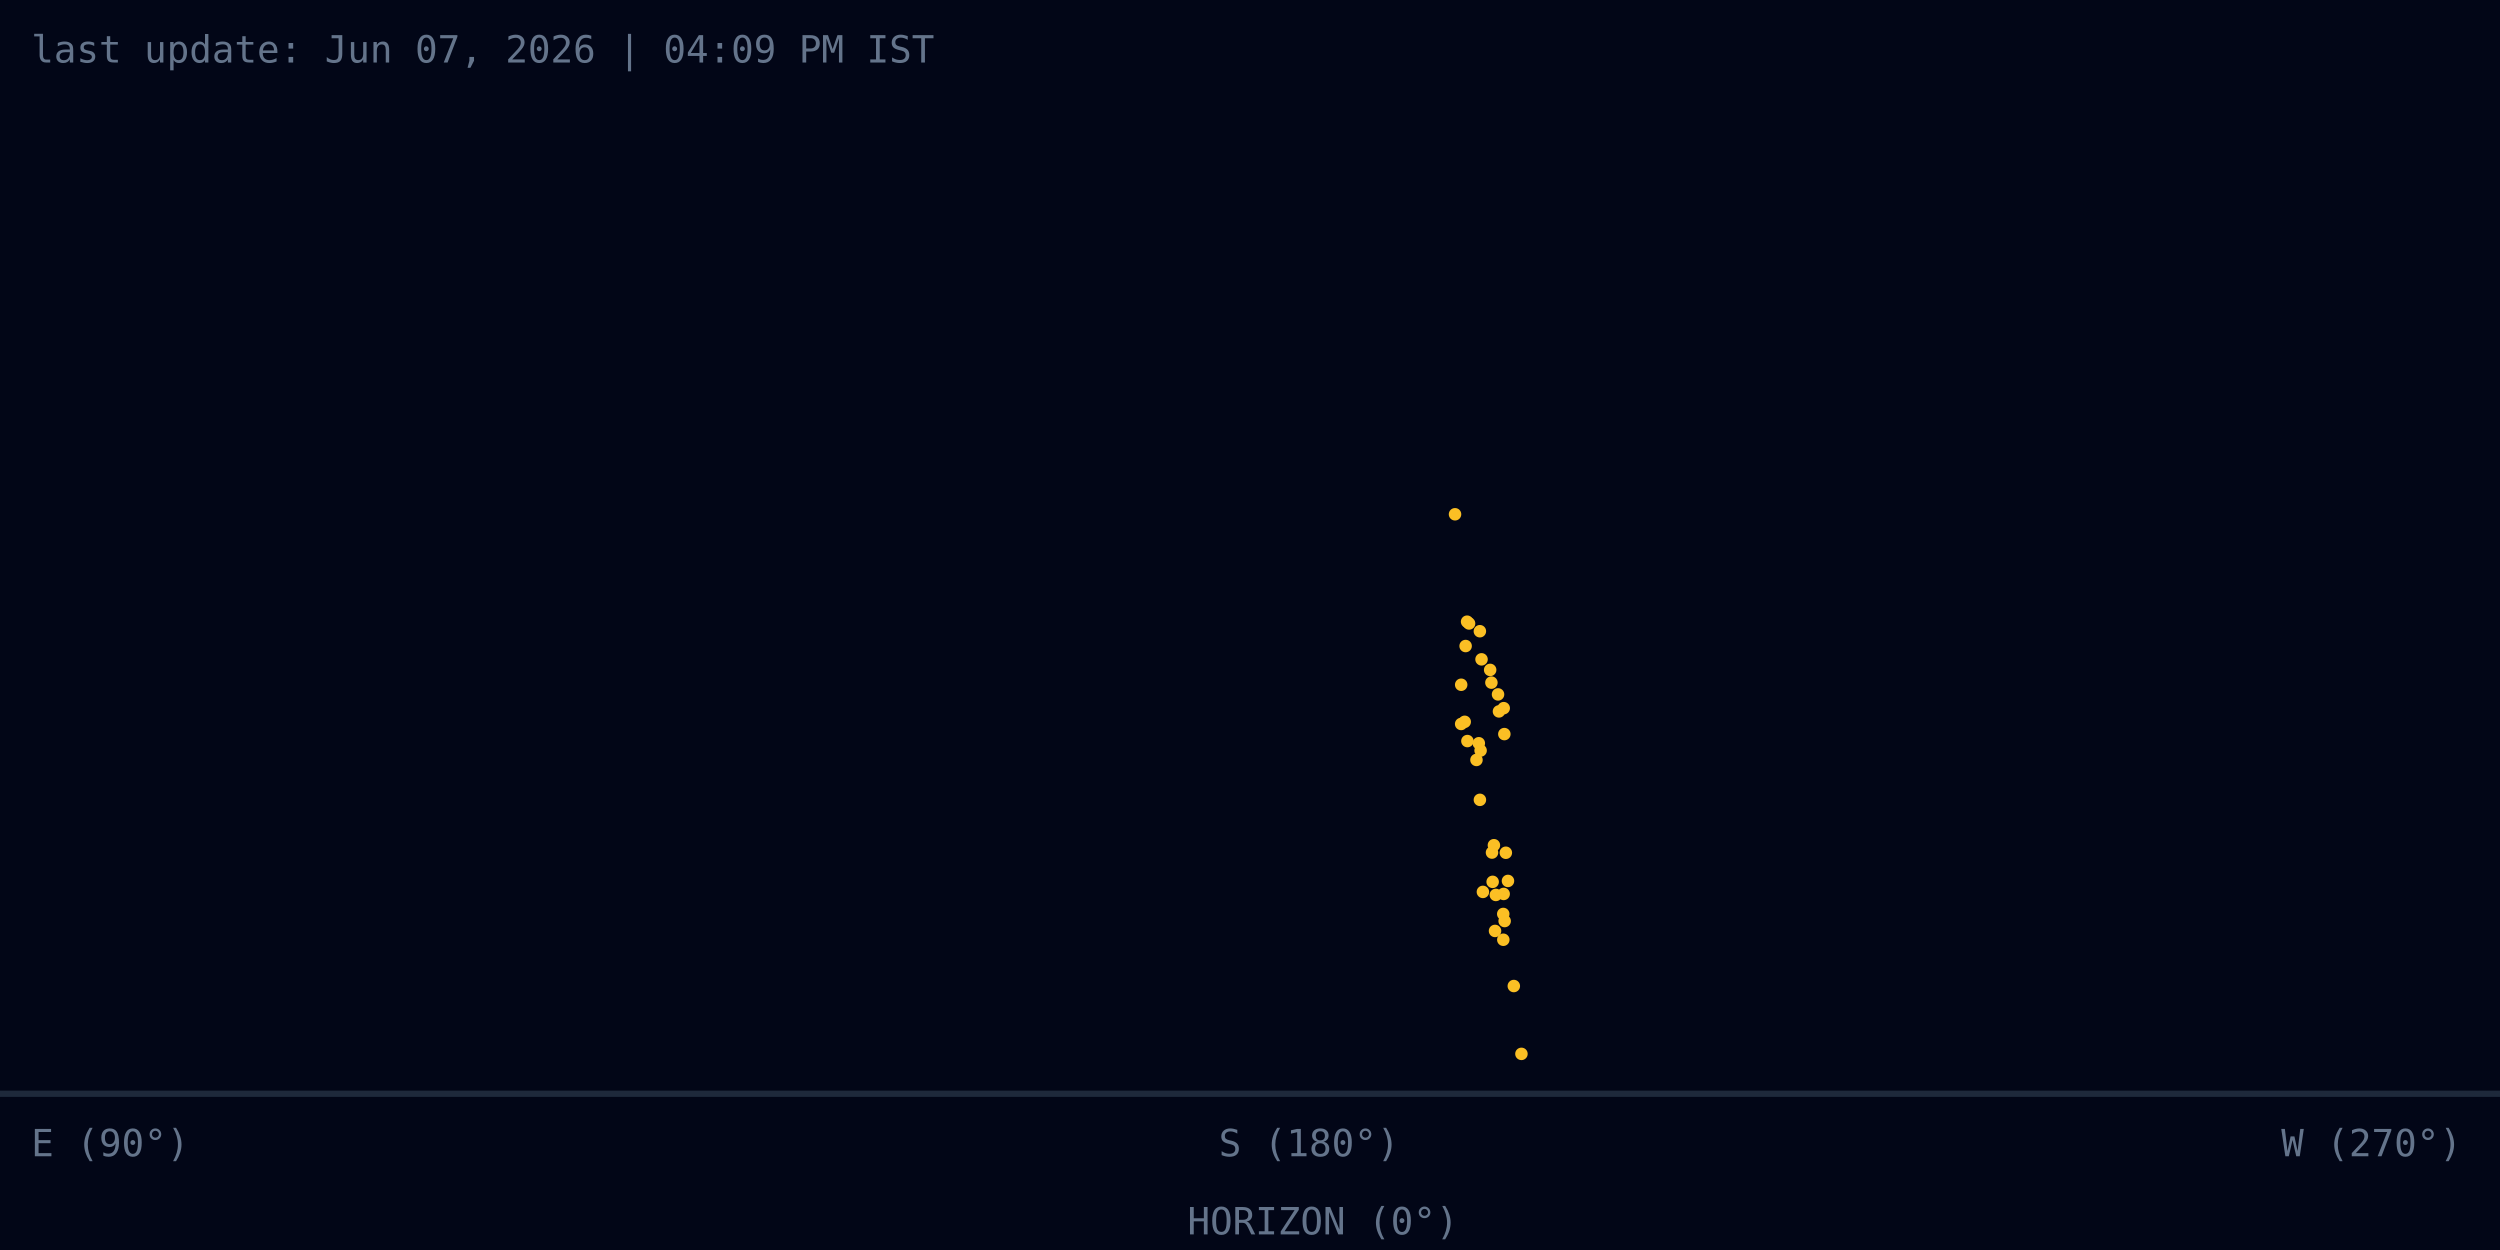
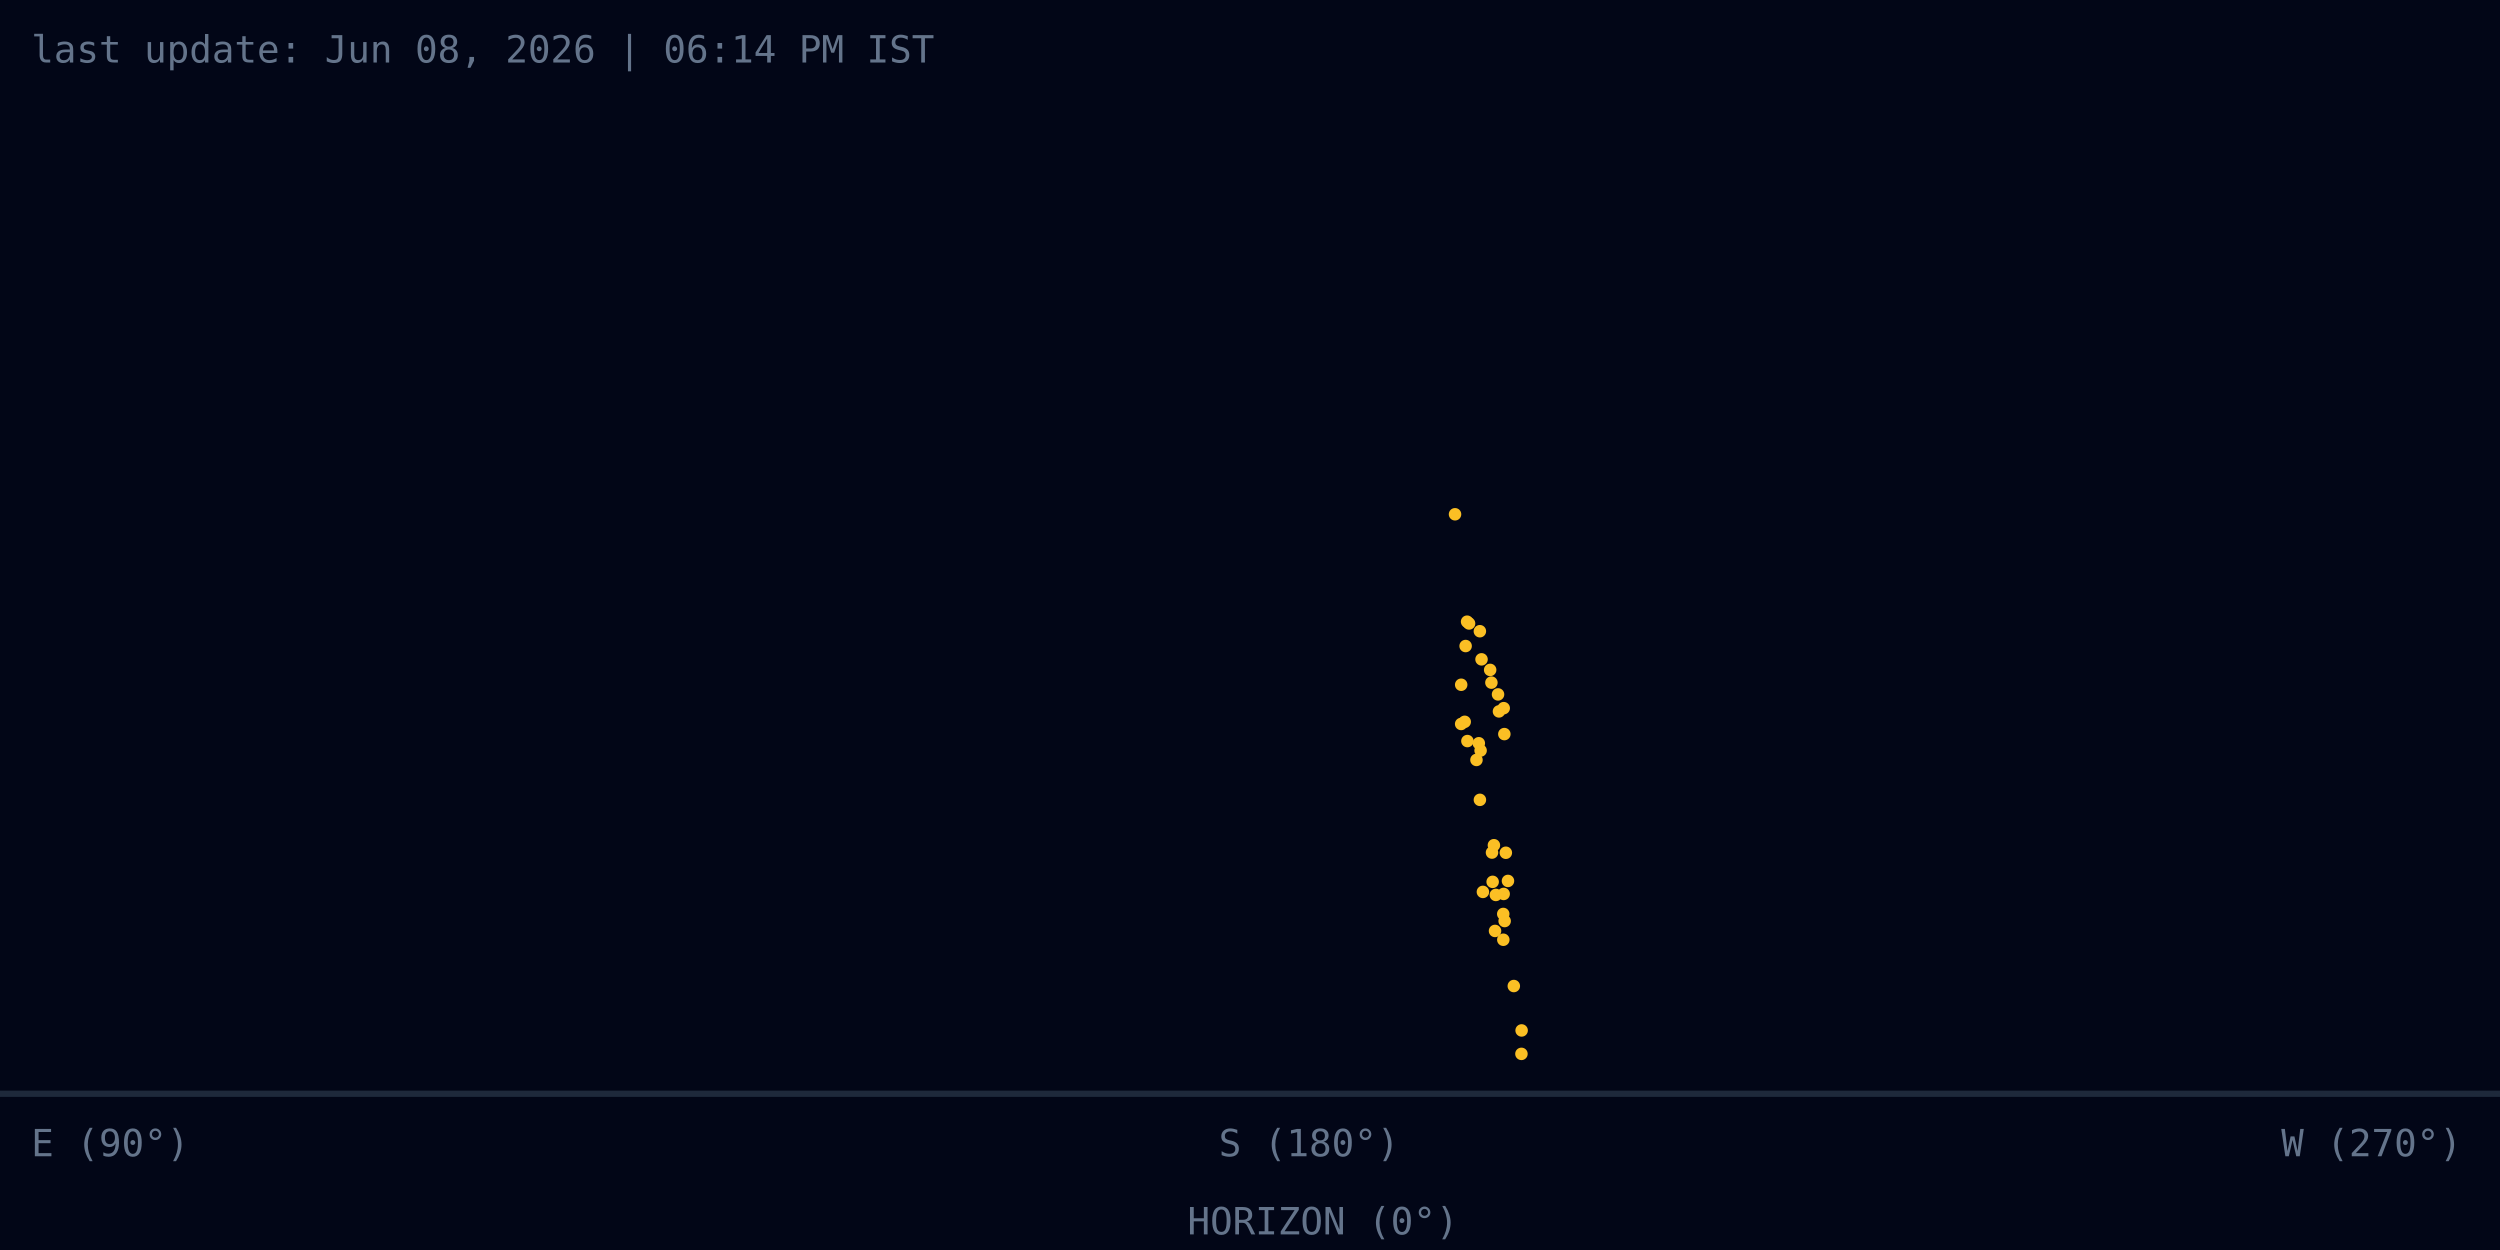
<svg xmlns="http://www.w3.org/2000/svg" width="800" height="400" viewBox="0 0 800 400">
  <rect width="800" height="400" fill="#020617" />
-   <text id="last-update" x="10" y="20" fill="#64748b" font-family="monospace">last update: Jun 07, 2026 | 04:09 PM IST</text>
+   <text id="last-update" x="10" y="20" fill="#64748b" font-family="monospace">last update: Jun 08, 2026 | 06:14 PM IST</text>
  <line x1="0" y1="350" x2="800" y2="350" stroke="#1e293b" stroke-width="2" />
  <text x="380" y="395" fill="#64748b" font-size="12" font-family="monospace">HORIZON (0°)</text>
  <text x="730" y="370" fill="#64748b" font-size="12" font-family="monospace">W (270°)</text>
  <text x="390" y="370" fill="#64748b" font-size="12" font-family="monospace">S (180°)</text>
  <text x="10" y="370" fill="#64748b" font-size="12" font-family="monospace">E (90°)</text>
  <g id="analemma-points">
    <circle cx=" 465.61" cy=" 164.57" r="2" fill="#fbbf24">
 </circle>
    <circle cx=" 467.57" cy=" 231.67" r="2" fill="#fbbf24">
 </circle>
    <circle cx=" 467.58" cy=" 219.12" r="2" fill="#fbbf24">
 </circle>
    <circle cx=" 468.71" cy=" 230.98" r="2" fill="#fbbf24">
 </circle>
    <circle cx=" 469.57" cy=" 237.14" r="2" fill="#fbbf24">
 </circle>
    <circle cx=" 469.00" cy=" 206.73" r="2" fill="#fbbf24">
 </circle>
    <circle cx=" 469.47" cy=" 198.94" r="2" fill="#fbbf24">
 </circle>
    <circle cx=" 470.10" cy=" 199.51" r="2" fill="#fbbf24">
 </circle>
    <circle cx=" 474.53" cy=" 285.41" r="2" fill="#fbbf24">
 </circle>
    <circle cx=" 472.47" cy=" 243.18" r="2" fill="#fbbf24">
 </circle>
    <circle cx=" 473.57" cy=" 255.95" r="2" fill="#fbbf24">
 </circle>
    <circle cx=" 473.22" cy=" 237.84" r="2" fill="#fbbf24">
 </circle>
    <circle cx=" 473.79" cy=" 240.17" r="2" fill="#fbbf24">
 </circle>
    <circle cx=" 473.56" cy=" 201.99" r="2" fill="#fbbf24">
 </circle>
    <circle cx=" 474.09" cy=" 210.99" r="2" fill="#fbbf24">
 </circle>
    <circle cx=" 478.41" cy=" 297.90" r="2" fill="#fbbf24">
 </circle>
    <circle cx=" 477.65" cy=" 282.19" r="2" fill="#fbbf24">
 </circle>
    <circle cx=" 477.44" cy=" 272.82" r="2" fill="#fbbf24">
 </circle>
    <circle cx=" 478.67" cy=" 286.38" r="2" fill="#fbbf24">
 </circle>
    <circle cx=" 478.05" cy=" 270.47" r="2" fill="#fbbf24">
 </circle>
    <circle cx=" 476.85" cy=" 214.37" r="2" fill="#fbbf24">
 </circle>
    <circle cx=" 477.25" cy=" 218.44" r="2" fill="#fbbf24">
 </circle>
    <circle cx=" 481.06" cy=" 300.72" r="2" fill="#fbbf24">
 </circle>
    <circle cx=" 481.04" cy=" 292.47" r="2" fill="#fbbf24">
 </circle>
    <circle cx=" 481.49" cy=" 294.73" r="2" fill="#fbbf24">
 </circle>
    <circle cx=" 481.17" cy=" 286.06" r="2" fill="#fbbf24">
 </circle>
    <circle cx=" 479.37" cy=" 222.21" r="2" fill="#fbbf24">
 </circle>
    <circle cx=" 479.67" cy=" 227.65" r="2" fill="#fbbf24">
 </circle>
    <circle cx=" 498.29" cy=" 411.31" r="2" fill="#fbbf24">
 </circle>
    <circle cx=" 498.34" cy=" 411.53" r="2" fill="#fbbf24">
 </circle>
    <circle cx=" 484.42" cy=" 315.53" r="2" fill="#fbbf24">
 </circle>
    <circle cx=" 486.86" cy=" 337.24" r="2" fill="#fbbf24">
 </circle>
    <circle cx=" 481.87" cy=" 272.88" r="2" fill="#fbbf24">
 </circle>
    <circle cx=" 482.55" cy=" 281.90" r="2" fill="#fbbf24">
 </circle>
    <circle cx=" 481.19" cy=" 226.61" r="2" fill="#fbbf24">
 </circle>
    <circle cx=" 481.39" cy=" 234.91" r="2" fill="#fbbf24">
 </circle>
+     <circle cx=" 486.92" cy=" 329.74" r="2" fill="#fbbf24">
+  </circle>
  </g>
</svg>
